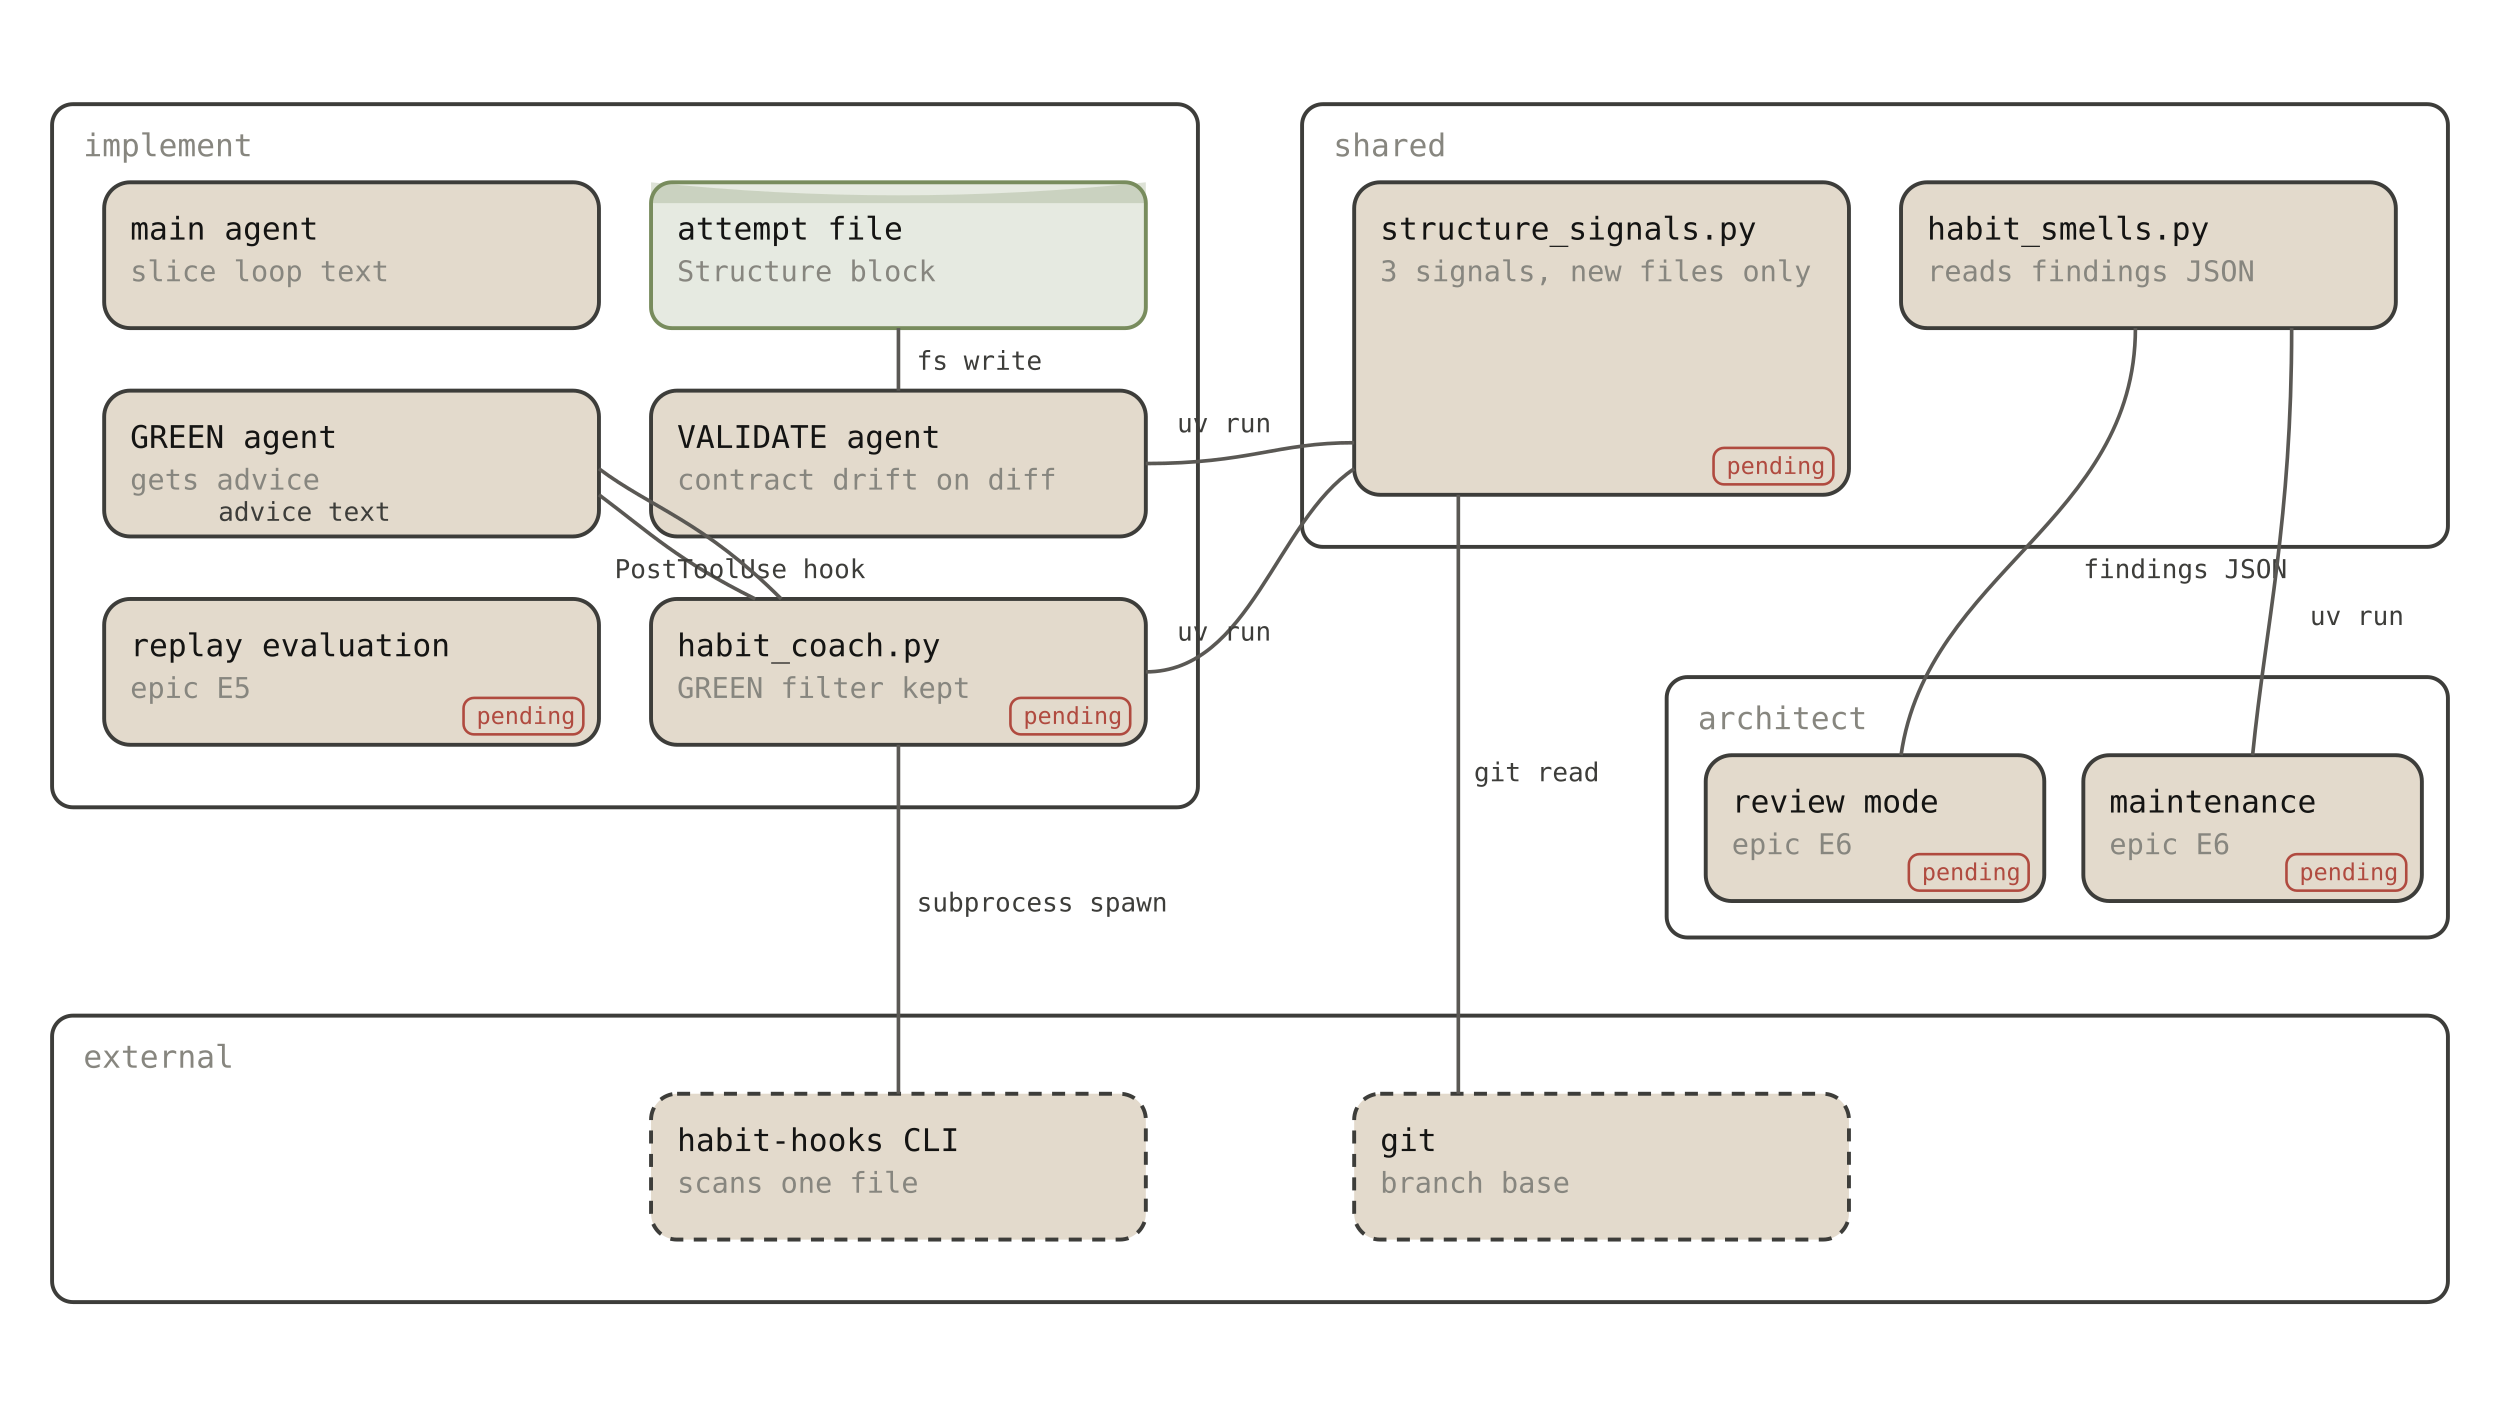
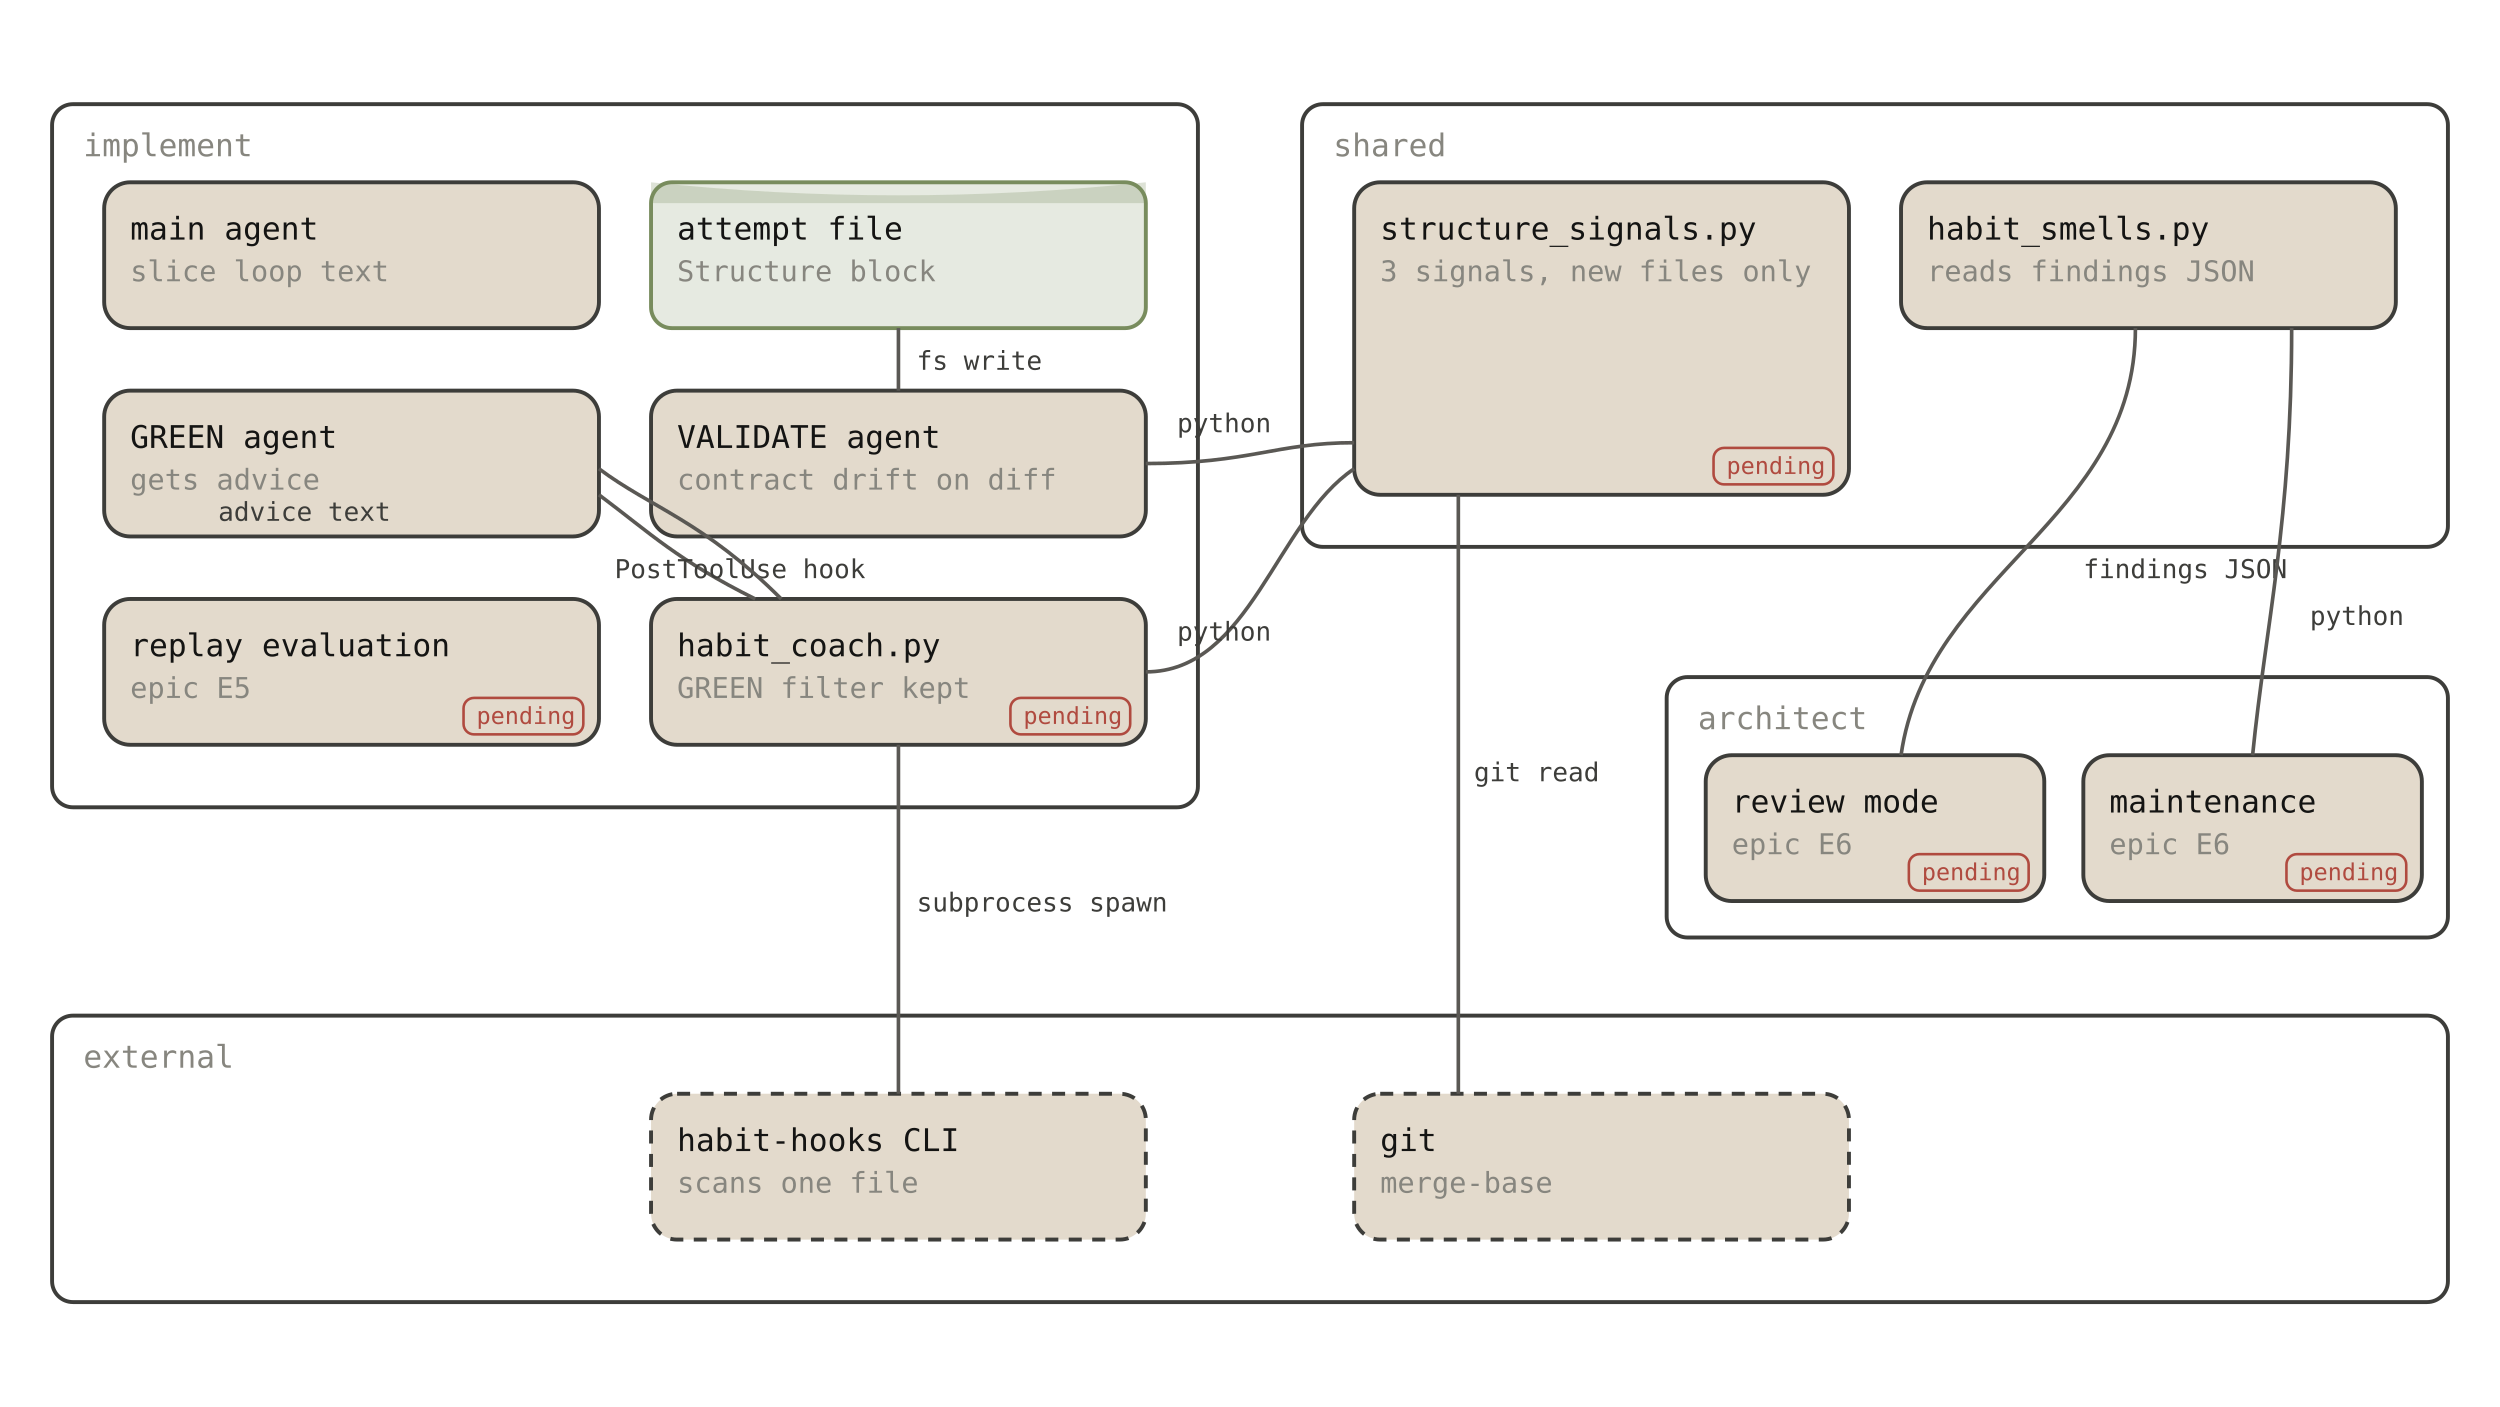
<svg xmlns="http://www.w3.org/2000/svg" viewBox="0 0 960 540" font-family="ui-monospace, Menlo, Monaco, monospace" font-size="12" aria-labelledby="doc-title">
  <g id="bound-implement">
    <rect x="20" y="40" width="440" height="270" fill="none" stroke="#3D3D3A" stroke-width="1.5" rx="8" />
    <text x="32" y="60" fill="#87867F">implement</text>
    <rect x="40" y="70" width="190" height="56" rx="10" fill="#E3DACC" stroke="#3D3D3A" stroke-width="1.5" />
    <text x="50" y="92" fill="#141413">main agent</text>
    <text x="50" y="108" fill="#87867F" font-size="11">slice loop text</text>
    <rect x="40" y="150" width="190" height="56" rx="10" fill="#E3DACC" stroke="#3D3D3A" stroke-width="1.5" />
    <text x="50" y="172" fill="#141413">GREEN agent</text>
    <text x="50" y="188" fill="#87867F" font-size="11">gets advice</text>
    <rect x="40" y="230" width="190" height="56" rx="10" fill="#E3DACC" stroke="#3D3D3A" stroke-width="1.5" />
    <text x="50" y="252" fill="#141413">replay evaluation</text>
    <text x="50" y="268" fill="#87867F" font-size="11">epic E5</text>
    <rect x="178" y="268" width="46" height="14" fill="none" stroke="#B04A3F" stroke-width="1" rx="4" />
    <text x="183" y="278" fill="#B04A3F" font-size="9">pending</text>
    <rect x="250" y="70" width="190" height="56" rx="8" fill="#788C5D" fill-opacity="0.18" stroke="#788C5D" stroke-width="1.5" />
    <path d="M 250 78 h 190 v -8 q -95 10 -190 0 z" fill="#788C5D" fill-opacity="0.25" stroke="none" />
    <text x="260" y="92" fill="#141413">attempt file</text>
    <text x="260" y="108" fill="#87867F" font-size="11">Structure block</text>
    <rect x="250" y="150" width="190" height="56" rx="10" fill="#E3DACC" stroke="#3D3D3A" stroke-width="1.5" />
    <text x="260" y="172" fill="#141413">VALIDATE agent</text>
    <text x="260" y="188" fill="#87867F" font-size="11">contract drift on diff</text>
    <rect x="250" y="230" width="190" height="56" rx="10" fill="#E3DACC" stroke="#3D3D3A" stroke-width="1.5" />
    <text x="260" y="252" fill="#141413">habit_coach.py</text>
    <text x="260" y="268" fill="#87867F" font-size="11">GREEN filter kept</text>
    <rect x="388" y="268" width="46" height="14" fill="none" stroke="#B04A3F" stroke-width="1" rx="4" />
    <text x="393" y="278" fill="#B04A3F" font-size="9">pending</text>
  </g>
  <g id="bound-shared">
    <rect x="500" y="40" width="440" height="170" fill="none" stroke="#3D3D3A" stroke-width="1.5" rx="8" />
    <text x="512" y="60" fill="#87867F">shared</text>
    <rect x="520" y="70" width="190" height="120" rx="10" fill="#E3DACC" stroke="#3D3D3A" stroke-width="1.5" />
    <text x="530" y="92" fill="#141413">structure_signals.py</text>
    <text x="530" y="108" fill="#87867F" font-size="11">3 signals, new files only</text>
    <rect x="658" y="172" width="46" height="14" fill="none" stroke="#B04A3F" stroke-width="1" rx="4" />
    <text x="663" y="182" fill="#B04A3F" font-size="9">pending</text>
    <rect x="730" y="70" width="190" height="56" rx="10" fill="#E3DACC" stroke="#3D3D3A" stroke-width="1.5" />
    <text x="740" y="92" fill="#141413">habit_smells.py</text>
    <text x="740" y="108" fill="#87867F" font-size="11">reads findings JSON</text>
  </g>
  <g id="bound-architect">
    <rect x="640" y="260" width="300" height="100" fill="none" stroke="#3D3D3A" stroke-width="1.5" rx="8" />
    <text x="652" y="280" fill="#87867F">architect</text>
    <rect x="655" y="290" width="130" height="56" rx="10" fill="#E3DACC" stroke="#3D3D3A" stroke-width="1.5" />
    <text x="665" y="312" fill="#141413">review mode</text>
    <text x="665" y="328" fill="#87867F" font-size="11">epic E6</text>
    <rect x="733" y="328" width="46" height="14" fill="none" stroke="#B04A3F" stroke-width="1" rx="4" />
    <text x="738" y="338" fill="#B04A3F" font-size="9">pending</text>
    <rect x="800" y="290" width="130" height="56" rx="10" fill="#E3DACC" stroke="#3D3D3A" stroke-width="1.5" />
    <text x="810" y="312" fill="#141413">maintenance</text>
    <text x="810" y="328" fill="#87867F" font-size="11">epic E6</text>
    <rect x="878" y="328" width="46" height="14" fill="none" stroke="#B04A3F" stroke-width="1" rx="4" />
    <text x="883" y="338" fill="#B04A3F" font-size="9">pending</text>
  </g>
  <g id="bound-external">
    <rect x="20" y="390" width="920" height="110" fill="none" stroke="#3D3D3A" stroke-width="1.5" rx="8" />
    <text x="32" y="410" fill="#87867F">external</text>
    <rect x="250" y="420" width="190" height="56" rx="10" fill="#E3DACC" stroke="#3D3D3A" stroke-width="1.5" stroke-dasharray="5 4" />
    <text x="260" y="442" fill="#141413">habit-hooks CLI</text>
    <text x="260" y="458" fill="#87867F" font-size="11">scans one file</text>
    <rect x="520" y="420" width="190" height="56" rx="10" fill="#E3DACC" stroke="#3D3D3A" stroke-width="1.5" stroke-dasharray="5 4" />
    <text x="530" y="442" fill="#141413">git</text>
-     <text x="530" y="458" fill="#87867F" font-size="11">branch base</text>
+     <text x="530" y="458" fill="#87867F" font-size="11">merge-base</text>
  </g>
  <g id="edges" stroke="#5a5854" stroke-width="1.4" fill="none">
    <path d="M 440 258 C 480 258, 490 200, 520 180" />
-     <text x="452" y="246" fill="#3D3D3A" font-size="10" stroke="none">uv run</text>
+     <text x="452" y="246" fill="#3D3D3A" font-size="10" stroke="none">python</text>
    <path d="M 440 178 C 480 178, 490 170, 520 170" />
-     <text x="452" y="166" fill="#3D3D3A" font-size="10" stroke="none">uv run</text>
+     <text x="452" y="166" fill="#3D3D3A" font-size="10" stroke="none">python</text>
    <path d="M 345 286 L 345 420" />
    <text x="352" y="350" fill="#3D3D3A" font-size="10" stroke="none">subprocess spawn</text>
    <path d="M 560 190 L 560 420" />
    <text x="566" y="300" fill="#3D3D3A" font-size="10" stroke="none">git read</text>
    <path d="M 820 126 C 820 200, 740 220, 730 290" />
    <text x="800" y="222" fill="#3D3D3A" font-size="10" stroke="none">findings JSON</text>
    <path d="M 880 126 C 880 200, 870 240, 865 290" />
-     <text x="887" y="240" fill="#3D3D3A" font-size="10" stroke="none">uv run</text>
+     <text x="887" y="240" fill="#3D3D3A" font-size="10" stroke="none">python</text>
    <path d="M 230 190 C 250 205, 260 215, 290 230" />
    <text x="236" y="222" fill="#3D3D3A" font-size="10" stroke="none">PostToolUse hook</text>
    <path d="M 300 230 C 270 200, 250 195, 230 180" />
    <text x="150" y="200" fill="#3D3D3A" font-size="10" stroke="none" text-anchor="end">advice text</text>
    <path d="M 345 150 L 345 126" />
    <text x="352" y="142" fill="#3D3D3A" font-size="10" stroke="none">fs write</text>
  </g>
</svg>
